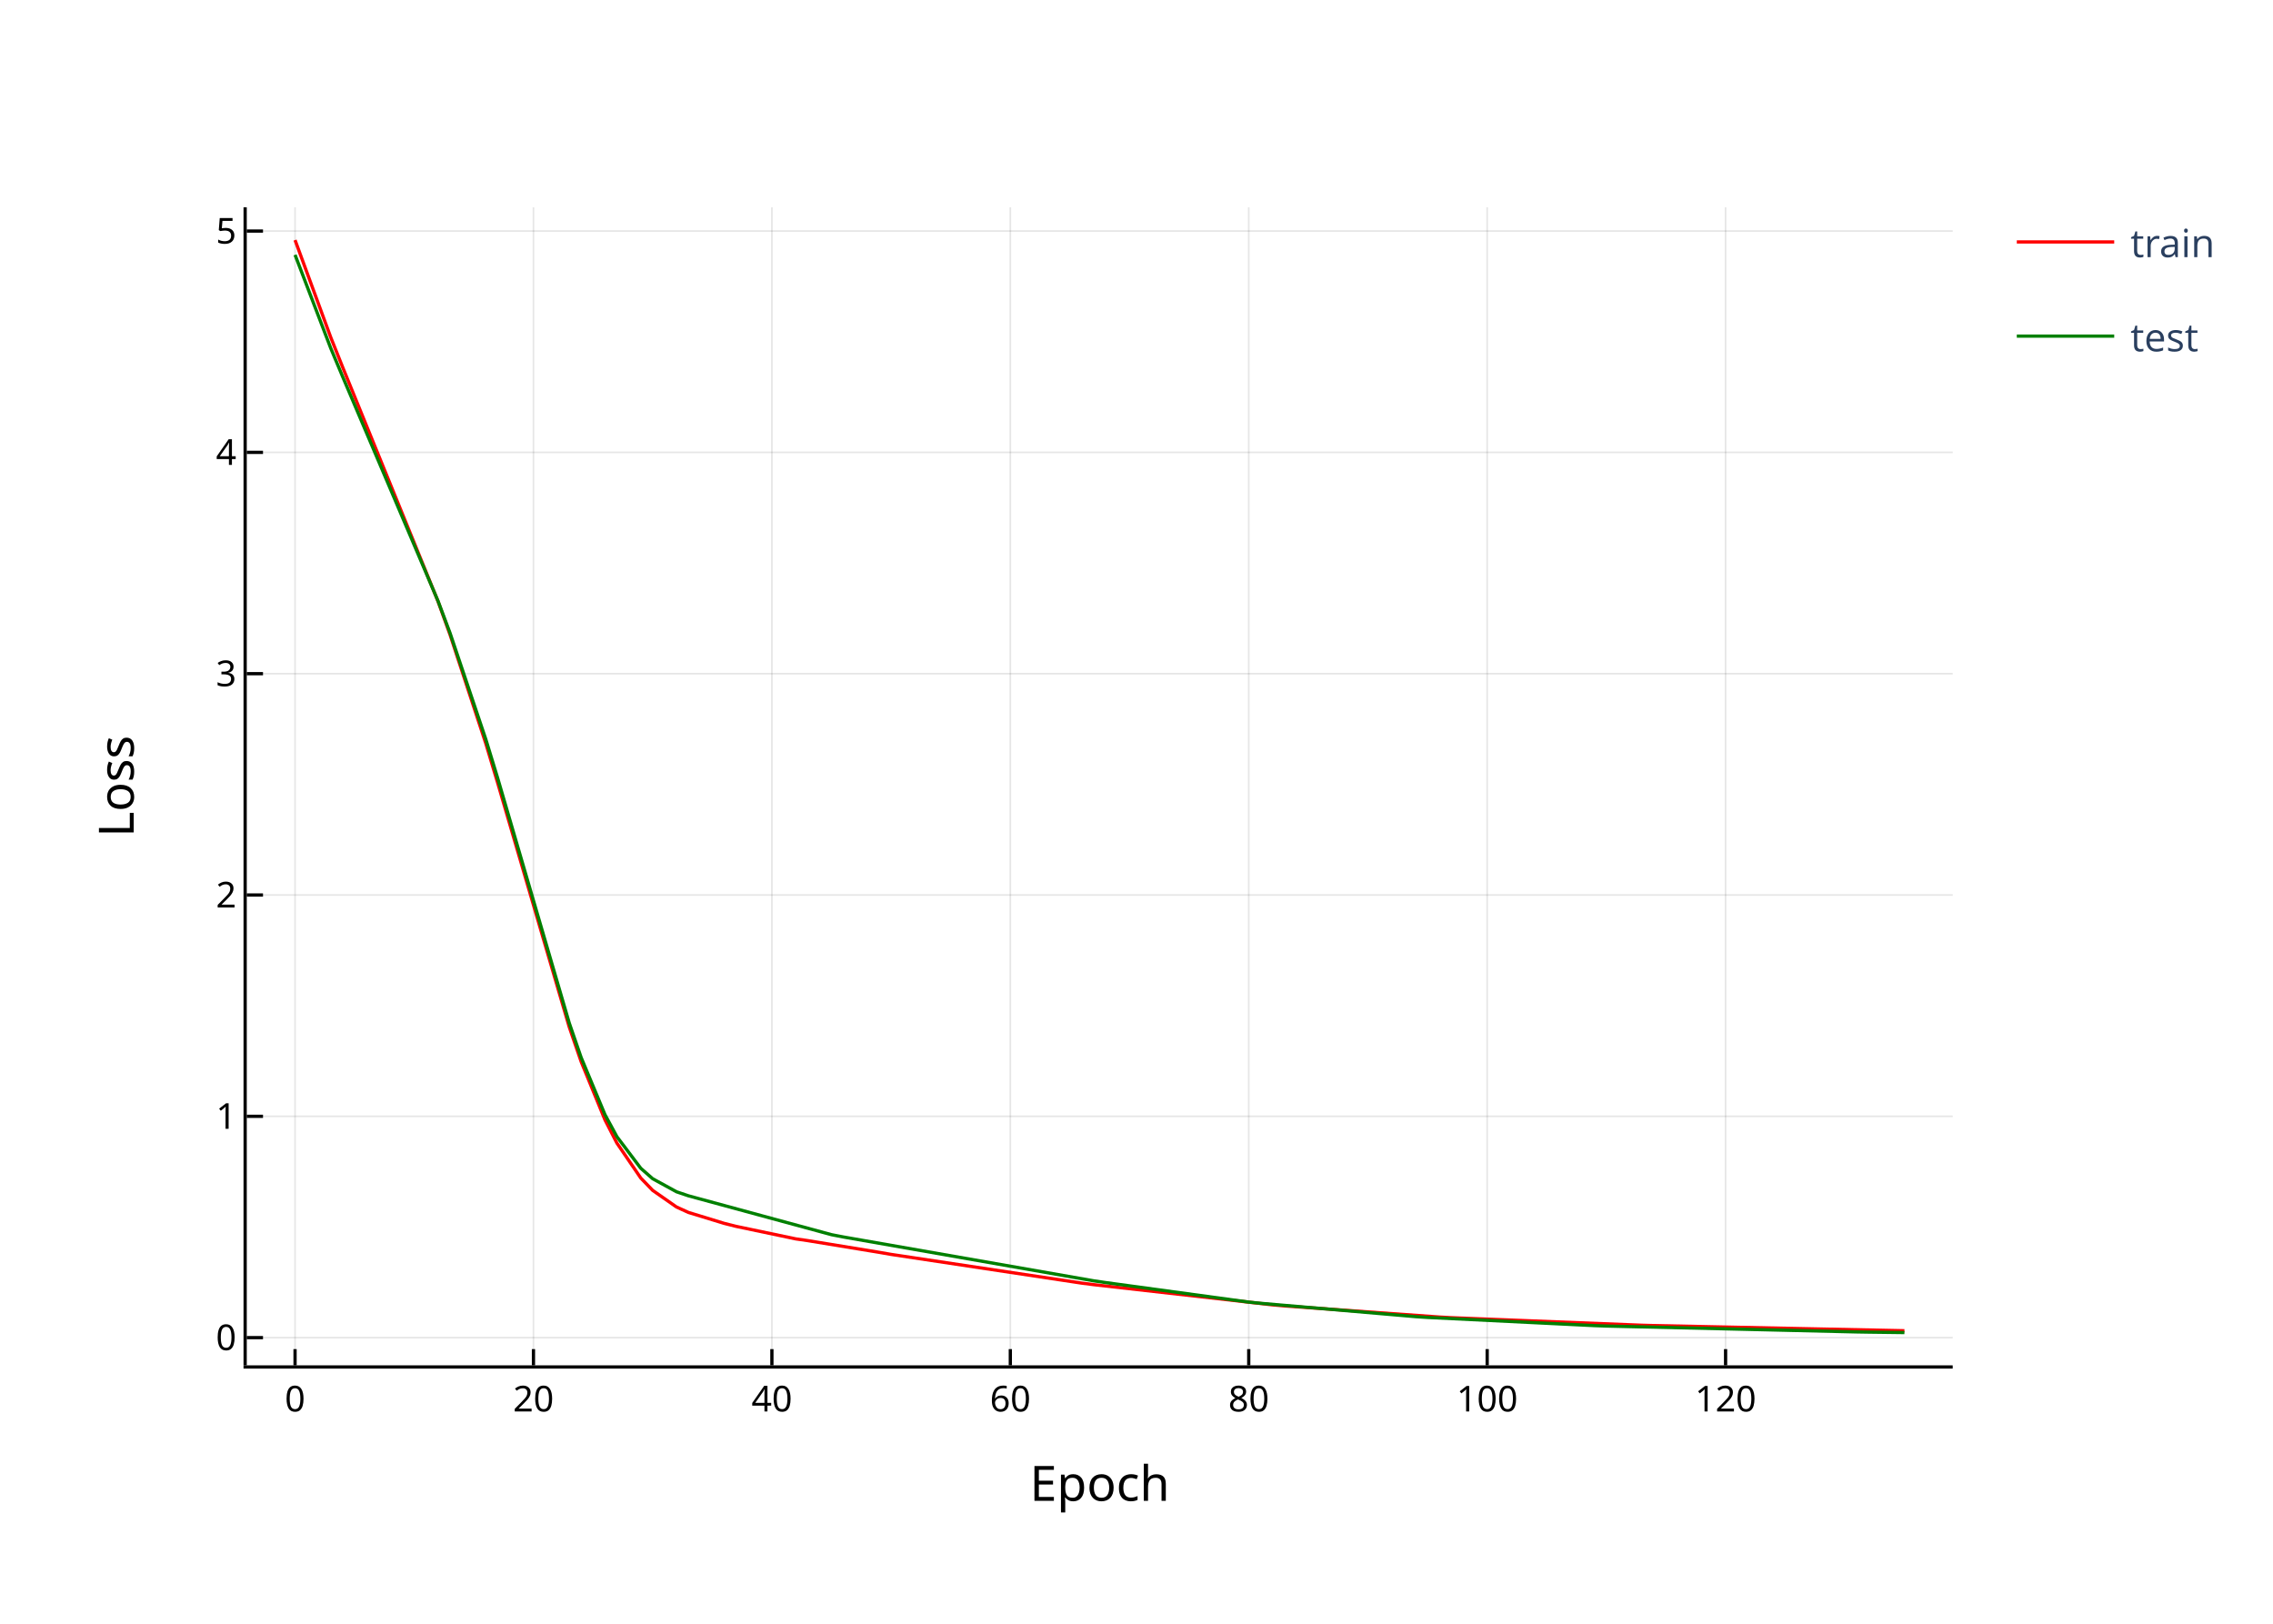
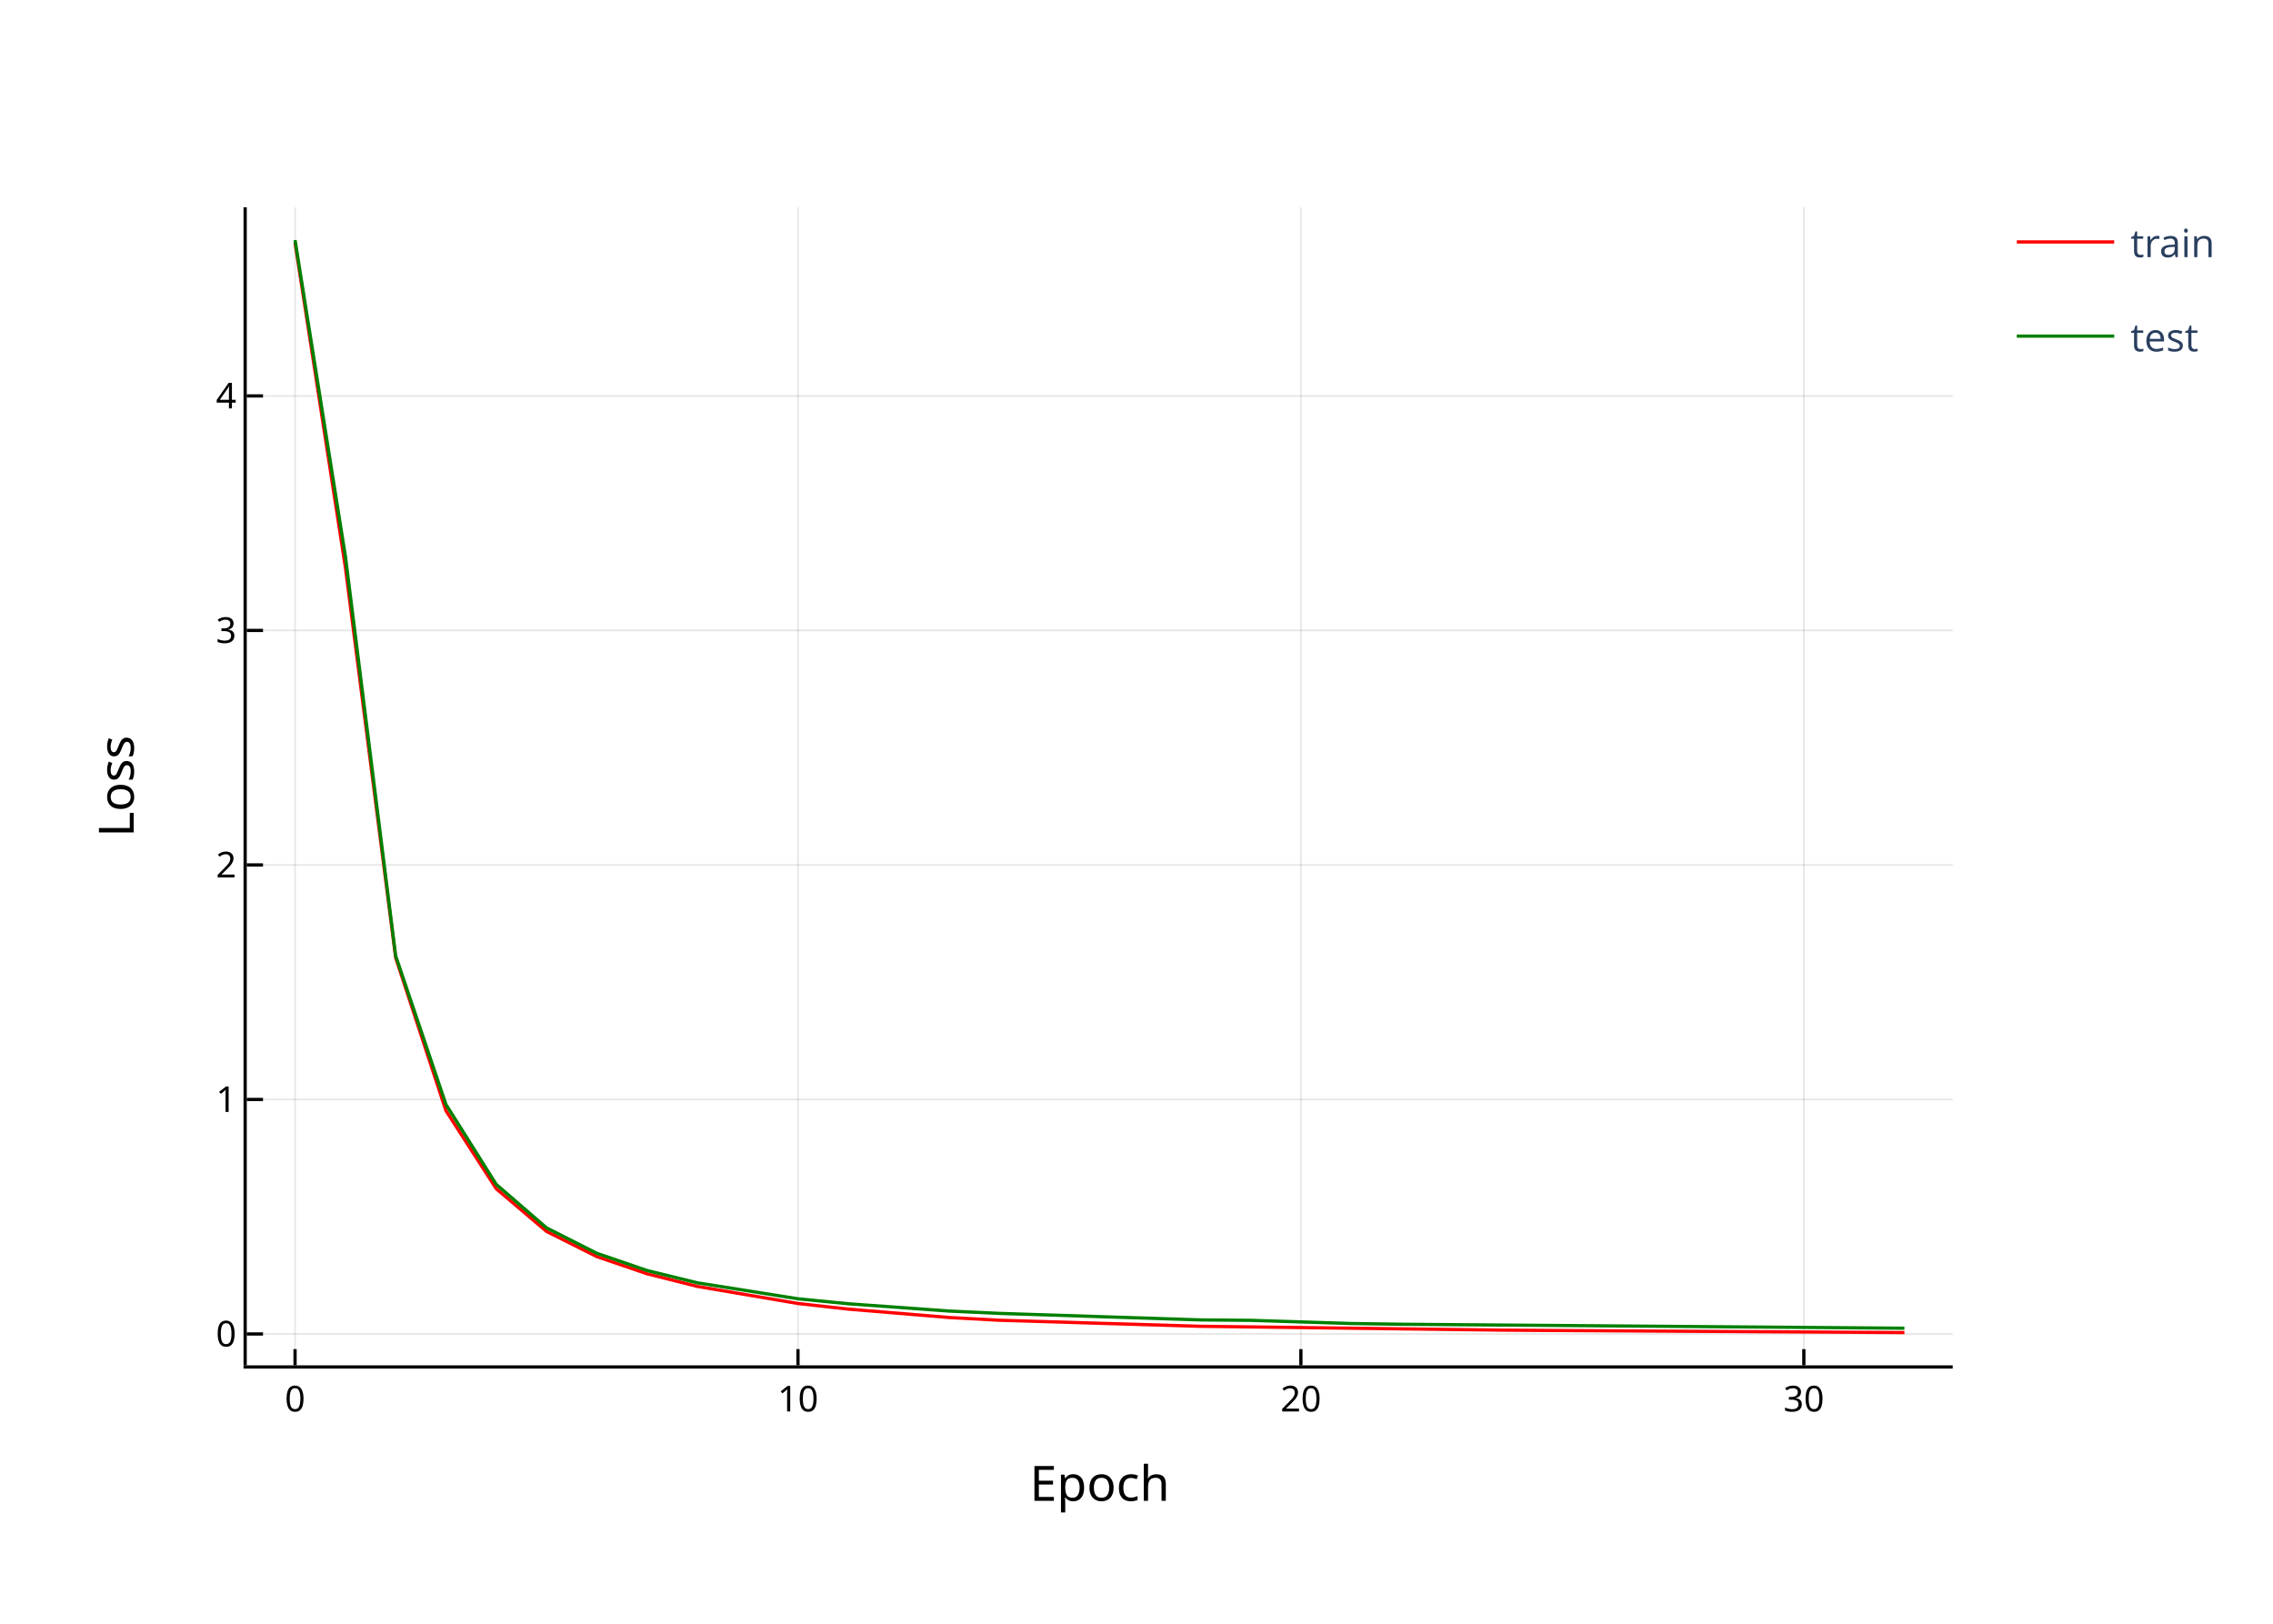
<svg xmlns="http://www.w3.org/2000/svg" class="main-svg" width="700" height="500" style="" viewBox="0 0 700 500">
  <rect x="0" y="0" width="700" height="500" style="fill: rgb(255, 255, 255); fill-opacity: 1;" />
-   <defs id="defs-067831">
+   <defs id="defs-af8013">
    <g class="clips">
-       <clipPath id="clip067831xyplot" class="plotclip">
+       <clipPath id="clipaf8013xyplot" class="plotclip">
        <rect width="525.362" height="356.594" />
      </clipPath>
-       <clipPath class="axesclip" id="clip067831x">
+       <clipPath class="axesclip" id="clipaf8013x">
        <rect x="75.996" y="0" width="525.362" height="500" />
      </clipPath>
-       <clipPath class="axesclip" id="clip067831y">
+       <clipPath class="axesclip" id="clipaf8013y">
        <rect x="0" y="63.839" width="700" height="356.594" />
      </clipPath>
-       <clipPath class="axesclip" id="clip067831xy">
+       <clipPath class="axesclip" id="clipaf8013xy">
        <rect x="75.996" y="63.839" width="525.362" height="356.594" />
      </clipPath>
    </g>
    <g class="gradients" />
  </defs>
  <g class="bglayer" />
  <g class="layer-below">
    <g class="imagelayer" />
    <g class="shapelayer" />
  </g>
  <g class="cartesianlayer">
    <g class="subplot xy">
      <g class="layer-subplot">
        <g class="shapelayer" />
        <g class="imagelayer" />
      </g>
      <g class="gridlayer">
        <g class="x">
          <path class="xgrid crisp" transform="translate(90.8659,0)" d="M0,63.839v356.594" style="stroke: rgb(0, 0, 0); stroke-opacity: 0.1; stroke-width: 0.5px;" />
-           <path class="xgrid crisp" transform="translate(164.2859,0)" d="M0,63.839v356.594" style="stroke: rgb(0, 0, 0); stroke-opacity: 0.1; stroke-width: 0.5px;" />
-           <path class="xgrid crisp" transform="translate(237.7159,0)" d="M0,63.839v356.594" style="stroke: rgb(0, 0, 0); stroke-opacity: 0.1; stroke-width: 0.5px;" />
-           <path class="xgrid crisp" transform="translate(311.1459,0)" d="M0,63.839v356.594" style="stroke: rgb(0, 0, 0); stroke-opacity: 0.1; stroke-width: 0.5px;" />
-           <path class="xgrid crisp" transform="translate(384.5659,0)" d="M0,63.839v356.594" style="stroke: rgb(0, 0, 0); stroke-opacity: 0.1; stroke-width: 0.5px;" />
-           <path class="xgrid crisp" transform="translate(457.9959,0)" d="M0,63.839v356.594" style="stroke: rgb(0, 0, 0); stroke-opacity: 0.1; stroke-width: 0.5px;" />
-           <path class="xgrid crisp" transform="translate(531.4159,0)" d="M0,63.839v356.594" style="stroke: rgb(0, 0, 0); stroke-opacity: 0.1; stroke-width: 0.5px;" />
+           <path class="xgrid crisp" transform="translate(245.7459,0)" d="M0,63.839v356.594" style="stroke: rgb(0, 0, 0); stroke-opacity: 0.1; stroke-width: 0.5px;" />
+           <path class="xgrid crisp" transform="translate(400.6259,0)" d="M0,63.839v356.594" style="stroke: rgb(0, 0, 0); stroke-opacity: 0.1; stroke-width: 0.5px;" />
+           <path class="xgrid crisp" transform="translate(555.5159,0)" d="M0,63.839v356.594" style="stroke: rgb(0, 0, 0); stroke-opacity: 0.1; stroke-width: 0.5px;" />
        </g>
        <g class="y">
-           <path class="ygrid crisp" transform="translate(0,411.8986)" d="M75.996,0h525.362" style="stroke: rgb(0, 0, 0); stroke-opacity: 0.1; stroke-width: 0.5px;" />
-           <path class="ygrid crisp" transform="translate(0,343.7486)" d="M75.996,0h525.362" style="stroke: rgb(0, 0, 0); stroke-opacity: 0.1; stroke-width: 0.5px;" />
-           <path class="ygrid crisp" transform="translate(0,275.5986)" d="M75.996,0h525.362" style="stroke: rgb(0, 0, 0); stroke-opacity: 0.1; stroke-width: 0.5px;" />
-           <path class="ygrid crisp" transform="translate(0,207.4486)" d="M75.996,0h525.362" style="stroke: rgb(0, 0, 0); stroke-opacity: 0.1; stroke-width: 0.5px;" />
-           <path class="ygrid crisp" transform="translate(0,139.2986)" d="M75.996,0h525.362" style="stroke: rgb(0, 0, 0); stroke-opacity: 0.1; stroke-width: 0.5px;" />
-           <path class="ygrid crisp" transform="translate(0,71.14858)" d="M75.996,0h525.362" style="stroke: rgb(0, 0, 0); stroke-opacity: 0.1; stroke-width: 0.5px;" />
+           <path class="ygrid crisp" transform="translate(0,410.7686)" d="M75.996,0h525.362" style="stroke: rgb(0, 0, 0); stroke-opacity: 0.1; stroke-width: 0.5px;" />
+           <path class="ygrid crisp" transform="translate(0,338.5586)" d="M75.996,0h525.362" style="stroke: rgb(0, 0, 0); stroke-opacity: 0.1; stroke-width: 0.5px;" />
+           <path class="ygrid crisp" transform="translate(0,266.3386)" d="M75.996,0h525.362" style="stroke: rgb(0, 0, 0); stroke-opacity: 0.1; stroke-width: 0.5px;" />
+           <path class="ygrid crisp" transform="translate(0,194.1286)" d="M75.996,0h525.362" style="stroke: rgb(0, 0, 0); stroke-opacity: 0.1; stroke-width: 0.5px;" />
+           <path class="ygrid crisp" transform="translate(0,121.9186)" d="M75.996,0h525.362" style="stroke: rgb(0, 0, 0); stroke-opacity: 0.1; stroke-width: 0.5px;" />
        </g>
      </g>
      <g class="zerolinelayer" />
      <path class="xlines-below" />
      <path class="ylines-below" />
      <g class="overlines-below" />
      <g class="xaxislayer-below" />
      <g class="yaxislayer-below" />
      <g class="overaxes-below" />
-       <g class="plot" transform="translate(75.9959,63.83858)" clip-path="url('#clip067831xyplot')">
+       <g class="plot" transform="translate(75.9959,63.83858)" clip-path="url('#clipaf8013xyplot')">
        <g class="scatterlayer mlayer">
-           <g class="trace scatter trace6ccb11" style="stroke-miterlimit: 2; opacity: 1;">
+           <g class="trace scatter trace72dd05" style="stroke-miterlimit: 2; opacity: 1;">
            <g class="fills" />
            <g class="errorbars" />
            <g class="lines">
-               <path class="js-line" d="M14.87,10.09L25.88,40.08L29.55,49.28L58.92,121.4L62.6,131.59L73.61,165.09L77.28,177.28L99.31,252.41L102.98,263.08L110.32,281.02L113.99,288.16L121.34,298.91L125.01,302.72L132.35,307.84L136.02,309.51L147.04,312.88L150.71,313.8L169.06,317.65L172.73,318.18L194.76,321.79L198.43,322.43L257.17,331.28L260.85,331.75L315.91,337.97L319.59,338.3L367.31,341.72L370.98,341.92L429.73,344.25L433.4,344.35L510.49,345.93" style="vector-effect: non-scaling-stroke; fill: none; stroke: rgb(255, 0, 0); stroke-opacity: 1; stroke-width: 1px; opacity: 1;" />
+               <path class="js-line" d="M14.87,10.93L30.36,110.78L45.85,231.05L61.33,278.17L76.82,302.2L92.31,315.35L107.8,323.11L123.29,328.4L138.77,332.29L169.75,337.55L185.24,339.28L216.22,341.86L231.7,342.71L293.66,344.57L309.15,344.76L386.59,345.75L402.08,345.86L510.49,346.5" style="vector-effect: non-scaling-stroke; fill: none; stroke: rgb(255, 0, 0); stroke-opacity: 1; stroke-width: 1px; opacity: 1;" />
            </g>
            <g class="points" />
            <g class="text" />
          </g>
-           <g class="trace scatter tracecf8899" style="stroke-miterlimit: 2; opacity: 1;">
+           <g class="trace scatter trace2f832b" style="stroke-miterlimit: 2; opacity: 1;">
            <g class="fills" />
            <g class="errorbars" />
            <g class="lines">
-               <path class="js-line" d="M14.87,14.64L25.88,43.44L29.55,52.21L58.92,121.29L62.6,131.09L73.61,163.8L77.28,175.81L99.31,251.17L102.98,261.81L110.32,279.41L113.99,286.18L121.34,295.91L125.01,299.13L132.35,303.15L136.02,304.39L180.08,316.36L183.75,317.07L260.85,330.57L264.52,331.11L308.57,337.12L312.24,337.49L359.97,341.6L363.64,341.84L415.04,344.36L418.71,344.49L495.81,346.3L499.48,346.36L510.49,346.5" style="vector-effect: non-scaling-stroke; fill: none; stroke: rgb(0, 128, 0); stroke-opacity: 1; stroke-width: 1px; opacity: 1;" />
+               <path class="js-line" d="M14.87,10.09L30.36,107.36L45.85,230.47L61.33,276.24L76.82,300.87L92.31,314.26L107.8,322.09L123.29,327.4L138.77,331.18L169.75,336.1L185.24,337.63L216.22,339.87L231.7,340.59L293.66,342.6L309.15,342.73L340.12,343.71L355.61,343.94L510.49,345.16" style="vector-effect: non-scaling-stroke; fill: none; stroke: rgb(0, 128, 0); stroke-opacity: 1; stroke-width: 1px; opacity: 1;" />
            </g>
            <g class="points" />
            <g class="text" />
          </g>
        </g>
      </g>
      <g class="overplot" />
      <path class="xlines-above crisp" d="M74.996,420.932H601.358" style="fill: none; stroke-width: 1px; stroke: rgb(0, 0, 0); stroke-opacity: 1;" />
      <path class="ylines-above crisp" d="M75.496,63.839V420.432" style="fill: none; stroke-width: 1px; stroke: rgb(0, 0, 0); stroke-opacity: 1;" />
      <g class="overlines-above" />
      <g class="xaxislayer-above">
        <path class="xtick ticks crisp" d="M0,420.432v-5" transform="translate(90.8659,0)" style="stroke: rgb(0, 0, 0); stroke-opacity: 1; stroke-width: 1px;" />
-         <path class="xtick ticks crisp" d="M0,420.432v-5" transform="translate(164.2859,0)" style="stroke: rgb(0, 0, 0); stroke-opacity: 1; stroke-width: 1px;" />
-         <path class="xtick ticks crisp" d="M0,420.432v-5" transform="translate(237.7159,0)" style="stroke: rgb(0, 0, 0); stroke-opacity: 1; stroke-width: 1px;" />
-         <path class="xtick ticks crisp" d="M0,420.432v-5" transform="translate(311.1459,0)" style="stroke: rgb(0, 0, 0); stroke-opacity: 1; stroke-width: 1px;" />
-         <path class="xtick ticks crisp" d="M0,420.432v-5" transform="translate(384.5659,0)" style="stroke: rgb(0, 0, 0); stroke-opacity: 1; stroke-width: 1px;" />
-         <path class="xtick ticks crisp" d="M0,420.432v-5" transform="translate(457.9959,0)" style="stroke: rgb(0, 0, 0); stroke-opacity: 1; stroke-width: 1px;" />
-         <path class="xtick ticks crisp" d="M0,420.432v-5" transform="translate(531.4159,0)" style="stroke: rgb(0, 0, 0); stroke-opacity: 1; stroke-width: 1px;" />
+         <path class="xtick ticks crisp" d="M0,420.432v-5" transform="translate(245.7459,0)" style="stroke: rgb(0, 0, 0); stroke-opacity: 1; stroke-width: 1px;" />
+         <path class="xtick ticks crisp" d="M0,420.432v-5" transform="translate(400.6259,0)" style="stroke: rgb(0, 0, 0); stroke-opacity: 1; stroke-width: 1px;" />
+         <path class="xtick ticks crisp" d="M0,420.432v-5" transform="translate(555.5159,0)" style="stroke: rgb(0, 0, 0); stroke-opacity: 1; stroke-width: 1px;" />
        <g class="xtick">
          <text text-anchor="middle" x="0" y="434.632" transform="translate(90.8659,0)" style="font-family: sans-serif; font-size: 11px; fill: rgb(0, 0, 0); fill-opacity: 1; white-space: pre;">0</text>
        </g>
        <g class="xtick">
-           <text text-anchor="middle" x="0" y="434.632" transform="translate(164.2859,0)" style="font-family: sans-serif; font-size: 11px; fill: rgb(0, 0, 0); fill-opacity: 1; white-space: pre;">20</text>
+           <text text-anchor="middle" x="0" y="434.632" transform="translate(245.7459,0)" style="font-family: sans-serif; font-size: 11px; fill: rgb(0, 0, 0); fill-opacity: 1; white-space: pre;">10</text>
        </g>
        <g class="xtick">
-           <text text-anchor="middle" x="0" y="434.632" transform="translate(237.7159,0)" style="font-family: sans-serif; font-size: 11px; fill: rgb(0, 0, 0); fill-opacity: 1; white-space: pre;">40</text>
+           <text text-anchor="middle" x="0" y="434.632" transform="translate(400.6259,0)" style="font-family: sans-serif; font-size: 11px; fill: rgb(0, 0, 0); fill-opacity: 1; white-space: pre;">20</text>
        </g>
        <g class="xtick">
-           <text text-anchor="middle" x="0" y="434.632" transform="translate(311.1459,0)" style="font-family: sans-serif; font-size: 11px; fill: rgb(0, 0, 0); fill-opacity: 1; white-space: pre;">60</text>
-         </g>
-         <g class="xtick">
-           <text text-anchor="middle" x="0" y="434.632" transform="translate(384.5659,0)" style="font-family: sans-serif; font-size: 11px; fill: rgb(0, 0, 0); fill-opacity: 1; white-space: pre;">80</text>
-         </g>
-         <g class="xtick">
-           <text text-anchor="middle" x="0" y="434.632" transform="translate(457.9959,0)" style="font-family: sans-serif; font-size: 11px; fill: rgb(0, 0, 0); fill-opacity: 1; white-space: pre;">100</text>
-         </g>
-         <g class="xtick">
-           <text text-anchor="middle" x="0" y="434.632" transform="translate(531.4159,0)" style="font-family: sans-serif; font-size: 11px; fill: rgb(0, 0, 0); fill-opacity: 1; white-space: pre;">120</text>
+           <text text-anchor="middle" x="0" y="434.632" transform="translate(555.5159,0)" style="font-family: sans-serif; font-size: 11px; fill: rgb(0, 0, 0); fill-opacity: 1; white-space: pre;">30</text>
        </g>
      </g>
      <g class="yaxislayer-above">
-         <path class="ytick ticks crisp" d="M75.996,0h5" transform="translate(0,411.8986)" style="stroke: rgb(0, 0, 0); stroke-opacity: 1; stroke-width: 1px;" />
-         <path class="ytick ticks crisp" d="M75.996,0h5" transform="translate(0,343.7486)" style="stroke: rgb(0, 0, 0); stroke-opacity: 1; stroke-width: 1px;" />
-         <path class="ytick ticks crisp" d="M75.996,0h5" transform="translate(0,275.5986)" style="stroke: rgb(0, 0, 0); stroke-opacity: 1; stroke-width: 1px;" />
-         <path class="ytick ticks crisp" d="M75.996,0h5" transform="translate(0,207.4486)" style="stroke: rgb(0, 0, 0); stroke-opacity: 1; stroke-width: 1px;" />
-         <path class="ytick ticks crisp" d="M75.996,0h5" transform="translate(0,139.2986)" style="stroke: rgb(0, 0, 0); stroke-opacity: 1; stroke-width: 1px;" />
-         <path class="ytick ticks crisp" d="M75.996,0h5" transform="translate(0,71.14858)" style="stroke: rgb(0, 0, 0); stroke-opacity: 1; stroke-width: 1px;" />
+         <path class="ytick ticks crisp" d="M75.996,0h5" transform="translate(0,410.7686)" style="stroke: rgb(0, 0, 0); stroke-opacity: 1; stroke-width: 1px;" />
+         <path class="ytick ticks crisp" d="M75.996,0h5" transform="translate(0,338.5586)" style="stroke: rgb(0, 0, 0); stroke-opacity: 1; stroke-width: 1px;" />
+         <path class="ytick ticks crisp" d="M75.996,0h5" transform="translate(0,266.3386)" style="stroke: rgb(0, 0, 0); stroke-opacity: 1; stroke-width: 1px;" />
+         <path class="ytick ticks crisp" d="M75.996,0h5" transform="translate(0,194.1286)" style="stroke: rgb(0, 0, 0); stroke-opacity: 1; stroke-width: 1px;" />
+         <path class="ytick ticks crisp" d="M75.996,0h5" transform="translate(0,121.9186)" style="stroke: rgb(0, 0, 0); stroke-opacity: 1; stroke-width: 1px;" />
        <g class="ytick">
-           <text text-anchor="end" x="72.796" y="3.85" transform="translate(0,411.8986)" style="font-family: sans-serif; font-size: 11px; fill: rgb(0, 0, 0); fill-opacity: 1; white-space: pre;">0</text>
+           <text text-anchor="end" x="72.796" y="3.85" transform="translate(0,410.7686)" style="font-family: sans-serif; font-size: 11px; fill: rgb(0, 0, 0); fill-opacity: 1; white-space: pre;">0</text>
        </g>
        <g class="ytick">
-           <text text-anchor="end" x="72.796" y="3.85" transform="translate(0,343.7486)" style="font-family: sans-serif; font-size: 11px; fill: rgb(0, 0, 0); fill-opacity: 1; white-space: pre;">1</text>
+           <text text-anchor="end" x="72.796" y="3.85" transform="translate(0,338.5586)" style="font-family: sans-serif; font-size: 11px; fill: rgb(0, 0, 0); fill-opacity: 1; white-space: pre;">1</text>
        </g>
        <g class="ytick">
-           <text text-anchor="end" x="72.796" y="3.85" transform="translate(0,275.5986)" style="font-family: sans-serif; font-size: 11px; fill: rgb(0, 0, 0); fill-opacity: 1; white-space: pre;">2</text>
+           <text text-anchor="end" x="72.796" y="3.85" transform="translate(0,266.3386)" style="font-family: sans-serif; font-size: 11px; fill: rgb(0, 0, 0); fill-opacity: 1; white-space: pre;">2</text>
        </g>
        <g class="ytick">
-           <text text-anchor="end" x="72.796" y="3.85" transform="translate(0,207.4486)" style="font-family: sans-serif; font-size: 11px; fill: rgb(0, 0, 0); fill-opacity: 1; white-space: pre;">3</text>
+           <text text-anchor="end" x="72.796" y="3.85" transform="translate(0,194.1286)" style="font-family: sans-serif; font-size: 11px; fill: rgb(0, 0, 0); fill-opacity: 1; white-space: pre;">3</text>
        </g>
        <g class="ytick">
-           <text text-anchor="end" x="72.796" y="3.85" transform="translate(0,139.2986)" style="font-family: sans-serif; font-size: 11px; fill: rgb(0, 0, 0); fill-opacity: 1; white-space: pre;">4</text>
-         </g>
-         <g class="ytick">
-           <text text-anchor="end" x="72.796" y="3.85" transform="translate(0,71.14858)" style="font-family: sans-serif; font-size: 11px; fill: rgb(0, 0, 0); fill-opacity: 1; white-space: pre;">5</text>
+           <text text-anchor="end" x="72.796" y="3.85" transform="translate(0,121.9186)" style="font-family: sans-serif; font-size: 11px; fill: rgb(0, 0, 0); fill-opacity: 1; white-space: pre;">4</text>
        </g>
      </g>
      <g class="overaxes-above" />
    </g>
  </g>
  <g class="polarlayer" />
  <g class="ternarylayer" />
  <g class="geolayer" />
  <g class="funnelarealayer" />
  <g class="pielayer" />
  <g class="treemaplayer" />
  <g class="sunburstlayer" />
  <g class="glimages" />
-   <defs id="topdefs-067831">
+   <defs id="topdefs-af8013">
    <g class="clips" />
-     <clipPath id="legend067831">
+     <clipPath id="legendaf8013">
      <rect width="72" height="58" x="0" y="0" />
    </clipPath>
  </defs>
  <g class="layer-above">
    <g class="imagelayer" />
    <g class="shapelayer" />
  </g>
  <g class="infolayer">
    <g class="legend" pointer-events="all" transform="translate(616.1,60)">
      <rect class="bg" shape-rendering="crispEdges" style="stroke: rgb(68, 68, 68); stroke-opacity: 1; fill: rgb(255, 255, 255); fill-opacity: 1; stroke-width: 0px;" width="72" height="58" x="0" y="0" />
-       <g class="scrollbox" transform="" clip-path="url('#legend067831')">
+       <g class="scrollbox" transform="" clip-path="url('#legendaf8013')">
        <g class="groups" transform="">
          <g class="traces" transform="translate(0,14.5)" style="opacity: 1;">
            <text class="legendtext" text-anchor="start" x="40" y="4.68" style="font-family: 'Open Sans', verdana, arial, sans-serif; font-size: 12px; fill: rgb(42, 63, 95); fill-opacity: 1; white-space: pre;">train</text>
            <g class="layers" style="opacity: 1;">
              <g class="legendfill" />
              <g class="legendlines">
                <path class="js-line" d="M5,0h30" style="fill: none; stroke: rgb(255, 0, 0); stroke-opacity: 1; stroke-width: 1px;" />
              </g>
              <g class="legendsymbols">
                <g class="legendpoints" />
              </g>
            </g>
            <rect class="legendtoggle" x="0" y="-9.5" width="66.219" height="19" style="fill: rgb(0, 0, 0); fill-opacity: 0;" />
          </g>
        </g>
        <g class="groups" transform="translate(0,10)">
          <g class="traces" transform="translate(0,33.5)" style="opacity: 1;">
            <text class="legendtext" text-anchor="start" x="40" y="4.68" style="font-family: 'Open Sans', verdana, arial, sans-serif; font-size: 12px; fill: rgb(42, 63, 95); fill-opacity: 1; white-space: pre;">test</text>
            <g class="layers" style="opacity: 1;">
              <g class="legendfill" />
              <g class="legendlines">
                <path class="js-line" d="M5,0h30" style="fill: none; stroke: rgb(0, 128, 0); stroke-opacity: 1; stroke-width: 1px;" />
              </g>
              <g class="legendsymbols">
                <g class="legendpoints" />
              </g>
            </g>
            <rect class="legendtoggle" x="0" y="-9.5" width="66.219" height="19" style="fill: rgb(0, 0, 0); fill-opacity: 0;" />
          </g>
        </g>
      </g>
      <rect class="scrollbar" rx="20" ry="3" width="0" height="0" style="fill: rgb(128, 139, 164); fill-opacity: 1;" x="0" y="0" />
    </g>
    <g class="g-gtitle" />
    <g class="g-xtitle">
      <text class="xtitle" x="338.677" y="462.141" text-anchor="middle" style="font-family: sans-serif; font-size: 15px; fill: rgb(0, 0, 0); opacity: 1; font-weight: normal; white-space: pre;">Epoch</text>
    </g>
    <g class="g-ytitle">
      <text class="ytitle" transform="rotate(-90,41.17188,242.1354)" x="41.172" y="242.135" text-anchor="middle" style="font-family: sans-serif; font-size: 15px; fill: rgb(0, 0, 0); opacity: 1; font-weight: normal; white-space: pre;">Loss</text>
    </g>
  </g>
</svg>
